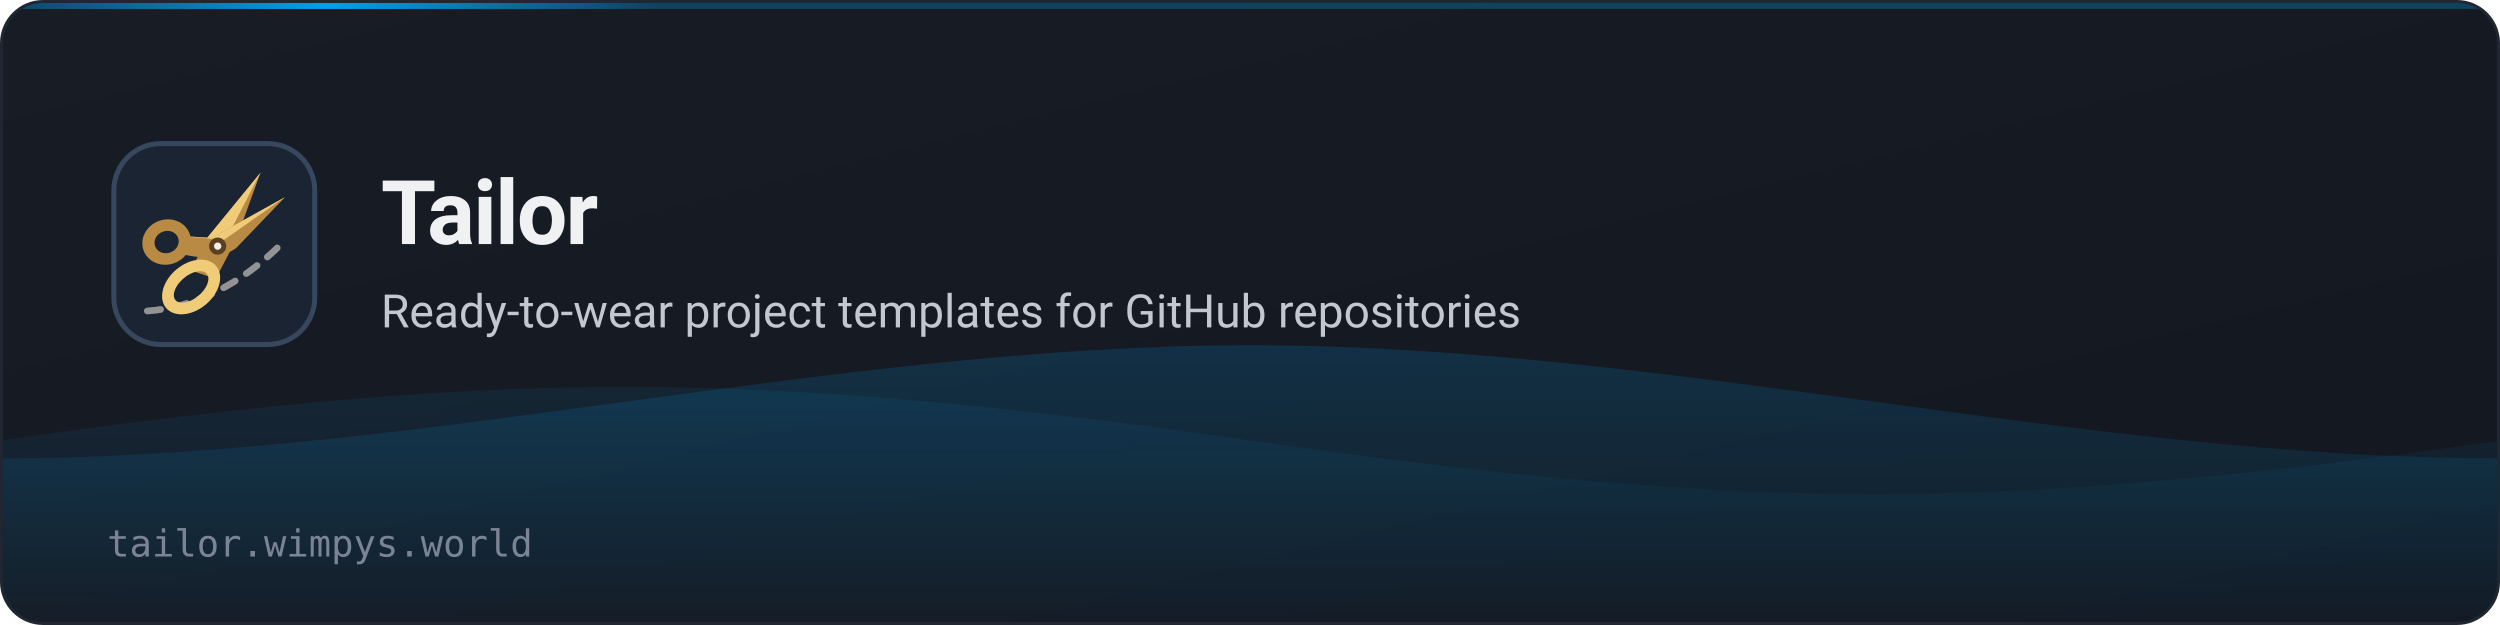
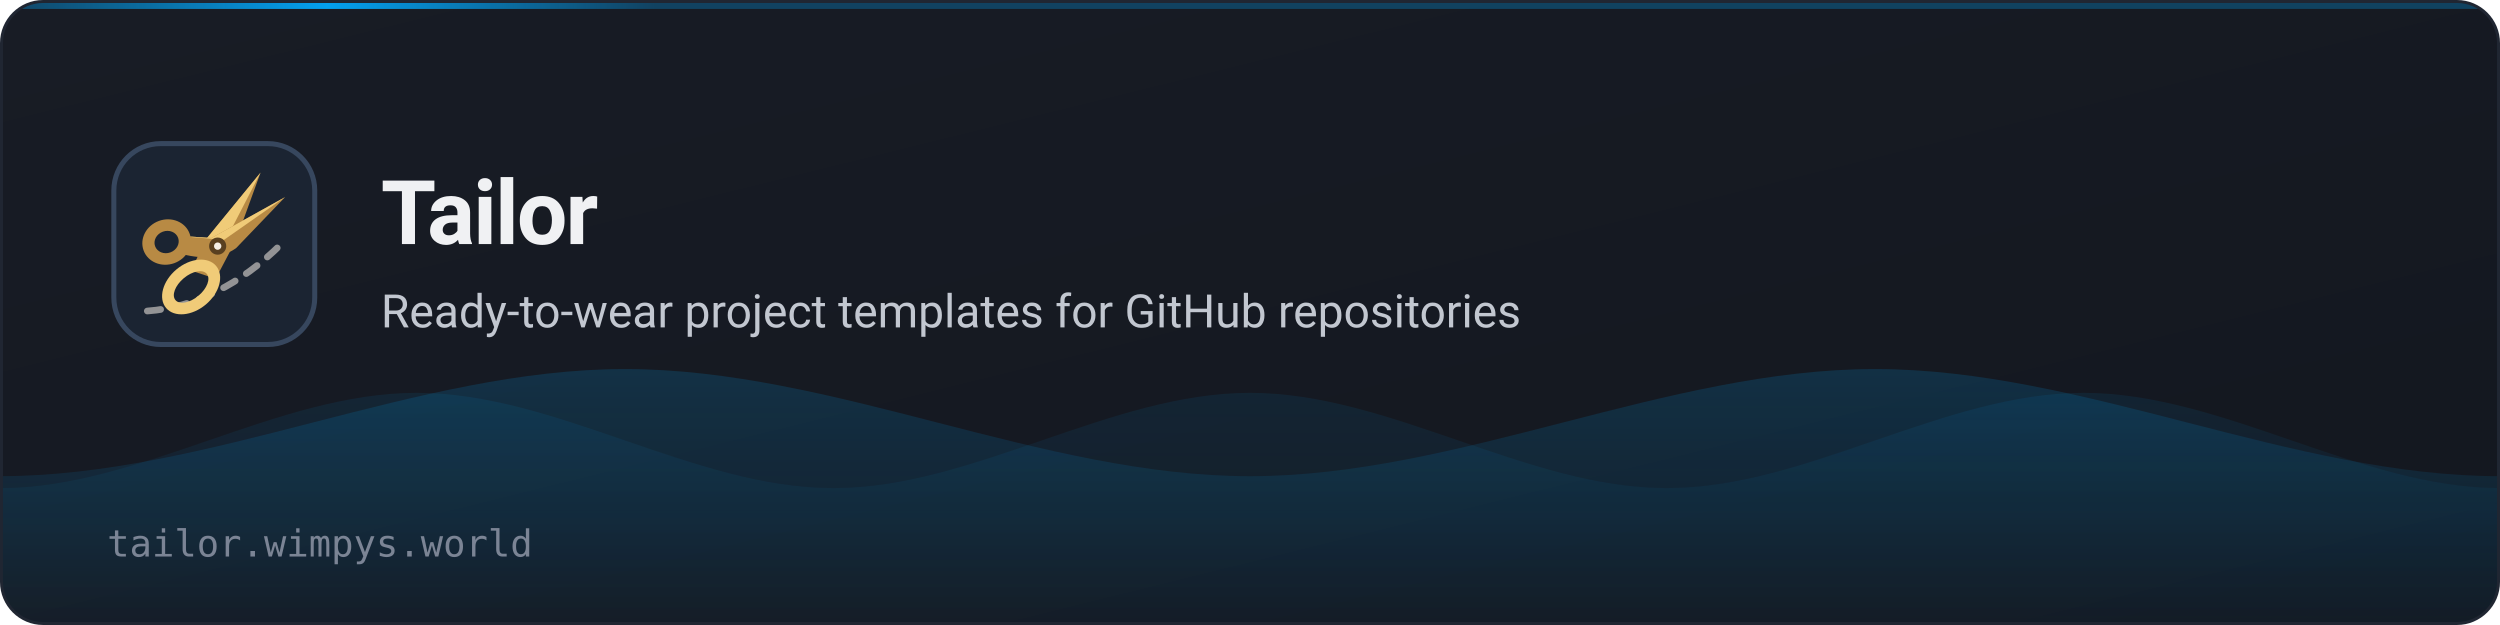
<svg xmlns="http://www.w3.org/2000/svg" width="840" height="210" viewBox="0 0 840 210" role="img" aria-label="Tailor">
  <defs>
    <clipPath id="hero-clip">
      <rect x="0.5" y="0.5" width="839" height="209" rx="14" />
    </clipPath>
    <linearGradient id="hero-bg" x1="0" y1="0" x2="1" y2="1">
      <stop offset="0%" stop-color="#181c25" />
      <stop offset="100%" stop-color="#13171f" />
    </linearGradient>
    <linearGradient id="hero-aurora" x1="0" y1="0" x2="0" y2="1">
      <stop offset="0%" stop-color="#01aaff" stop-opacity="0.16" />
      <stop offset="100%" stop-color="#01aaff" stop-opacity="0" />
    </linearGradient>
    <linearGradient id="hero-aurora-soft" x1="0" y1="0" x2="0" y2="1">
      <stop offset="0%" stop-color="#01aaff" stop-opacity="0.08" />
      <stop offset="100%" stop-color="#01aaff" stop-opacity="0" />
    </linearGradient>
    <linearGradient id="hero-glint" x1="0" y1="0" x2="1" y2="0">
      <stop offset="0%" stop-color="#01aaff" stop-opacity="0" />
      <stop offset="50%" stop-color="#01aaff" stop-opacity="0.9" />
      <stop offset="100%" stop-color="#01aaff" stop-opacity="0" />
    </linearGradient>
  </defs>
-   <style>.h-title{font-family:'Work Sans', -apple-system, BlinkMacSystemFont, 'Segoe UI', Roboto, sans-serif;font-size:30px;font-weight:700;fill:#f0f1f3;letter-spacing:-0.02em}.h-tag{font-family:'Work Sans', -apple-system, BlinkMacSystemFont, 'Segoe UI', Roboto, sans-serif;font-size:15.5px;font-weight:400;fill:#c2c7d0}.h-foot{font-family:'Fira Code', ui-monospace, SFMono-Regular, Menlo, monospace;font-size:12.5px;font-weight:500;fill:#7b8495}@keyframes wave-flow{from{transform:translateX(0)}to{transform:translateX(-840px)}}@keyframes hero-glint-move{0%{transform:translateX(-260px);opacity:0}2%{opacity:1}12%{opacity:1}14%,100%{transform:translateX(900px);opacity:0}}.wave-a{animation:wave-flow 18s linear infinite}.wave-b{animation:wave-flow 28s linear infinite}.glint{animation:hero-glint-move 19.3s ease-in-out -15.3s infinite}@media (prefers-reduced-motion: reduce) { * { animation: none !important; } }</style>
+   <style>.h-title{font-family:'Work Sans', -apple-system, BlinkMacSystemFont, 'Segoe UI', Roboto, sans-serif;font-size:30px;font-weight:700;fill:#f0f1f3;letter-spacing:-0.02em}.h-tag{font-family:'Work Sans', -apple-system, BlinkMacSystemFont, 'Segoe UI', Roboto, sans-serif;font-size:15.5px;font-weight:400;fill:#c2c7d0}.h-foot{font-family:'Fira Code', ui-monospace, SFMono-Regular, Menlo, monospace;font-size:12.5px;font-weight:500;fill:#7b8495}@keyframes wave-flow-left{from{transform:translateX(0)}to{transform:translateX(-840px)}}@keyframes wave-flow-right{from{transform:translateX(-840px)}to{transform:translateX(0)}}@keyframes wave-bob-a{from{transform:translateY(-4px)}to{transform:translateY(4px)}}@keyframes wave-bob-b{from{transform:translateY(5px)}to{transform:translateY(-5px)}}@keyframes hero-glint-move{0%{transform:translateX(-260px);opacity:0}2%{opacity:1}12%{opacity:1}14%,100%{transform:translateX(900px);opacity:0}}.wave-a{animation:wave-flow-left 19s linear infinite}.wave-b{animation:wave-flow-right 29s linear infinite}.wave-bob-a{animation:wave-bob-a 7.3s ease-in-out infinite alternate}.wave-bob-b{animation:wave-bob-b 11.1s ease-in-out infinite alternate}.glint{animation:hero-glint-move 19.3s ease-in-out -15.3s infinite}@media (prefers-reduced-motion: reduce) { * { animation: none !important; } }</style>
  <g clip-path="url(#hero-clip)">
    <rect x="0" y="0" width="840" height="210" fill="url(#hero-bg)" />
-     <path class="wave-b" d="M 0 148 C 70 138 140 130 210 130 C 280 130 350 138 420 148 C 490 158 560 166 630 166 C 700 166 770 158 840 148 C 910 138 980 130 1050 130 C 1120 130 1190 138 1260 148 C 1330 158 1400 166 1470 166 C 1540 166 1610 158 1680 148 L 1680 220 L 0 220 Z" fill="url(#hero-aurora-soft)" />
-     <path class="wave-a" d="M 0 154 C 140 154 280 116 420 116 C 560 116 700 154 840 154 C 980 154 1120 116 1260 116 C 1400 116 1540 154 1680 154 L 1680 220 L 0 220 Z" fill="url(#hero-aurora)" />
+     <g class="wave-bob-b">
+       <path class="wave-b" d="M 0 164 C 47 164 93 132 140 132 C 187 132 233 164 280 164 C 327 164 373 132 420 132 C 467 132 513 164 560 164 C 607 164 653 132 700 132 C 747 132 793 164 840 164 C 887 164 933 132 980 132 C 1027 132 1073 164 1120 164 C 1167 164 1213 132 1260 132 C 1307 132 1353 164 1400 164 C 1447 164 1493 132 1540 132 C 1587 132 1633 164 1680 164 L 1680 220 L 0 220 Z" fill="url(#hero-aurora-soft)" />
+     </g>
+     <g class="wave-bob-a">
+       <path class="wave-a" d="M 0 160 C 70 160 140 124 210 124 C 280 124 350 160 420 160 C 490 160 560 124 630 124 C 700 124 770 160 840 160 C 910 160 980 124 1050 124 C 1120 124 1190 160 1260 160 C 1330 160 1400 124 1470 124 C 1540 124 1610 160 1680 160 L 1680 220 L 0 220 Z" fill="url(#hero-aurora)" />
+     </g>
    <rect x="0" y="0" width="840" height="3" fill="#01aaff" opacity="0.28" />
    <rect class="glint" x="0" y="0" width="220" height="3" fill="url(#hero-glint)" />
    <g transform="translate(36, 46)">
      <svg width="72" height="72" viewBox="0 0 64 64" preserveAspectRatio="xMidYMid meet" role="img" aria-labelledby="ic09fcf9d-tailor-title">
        <rect x="2" y="2" width="60" height="60" rx="14" fill="#1B2432" stroke="#37475E" stroke-width="1.5" />
        <path id="ic09fcf9d-stitch-line" d="M12 52c14-1 28-8 40-20" fill="none" stroke="#F5EFE6" stroke-opacity=".55" stroke-width="2" stroke-dasharray="4 4" stroke-linecap="round" />
        <g id="ic09fcf9d-shears" transform="translate(8 7) scale(1.22)">
          <path d="M14 27 17.5 19.5 31 3 25 19.5 20 29Z" fill="#B88A44" />
          <path d="M17.5 19.5 31 3 23 18.5Z" fill="#F0CB78" />
          <path d="M11 18.5 19 19 37 9 25 21.5Q20 25 12 23Z" fill="#B88A44" />
          <path d="M11 18.5 19 19 37 9 22 19.5Z" fill="#F0CB78" />
          <path fill="#B88A44" fill-rule="evenodd" d="M14 20a6 5.5 0 1 0-12 0 6 5.5 0 1 0 12 0Zm-3 0a3 2.7 0 1 1-6 0 3 2.7 0 1 1 6 0Z" transform="rotate(-20 8 20)" />
          <path fill="#F0CB78" fill-rule="evenodd" d="M22 31a8 5.6 0 1 0-16 0 8 5.6 0 1 0 16 0Zm-3 0a5 2.8 0 1 1-10 0 5 2.8 0 1 1 10 0Z" transform="rotate(-40 14 31)" />
          <circle cx="20.5" cy="21" r="2.1" fill="#594020" />
          <circle cx="20.5" cy="21" r=".9" fill="#F5EFE6" />
        </g>
      </svg>
    </g>
    <text x="128" y="82" class="h-title">Tailor</text>
    <text x="128" y="110" class="h-tag">Ready-to-wear project templates for GitHub repositories</text>
    <text x="36" y="187" class="h-foot">tailor.wimpys.world</text>
  </g>
  <rect x="0.5" y="0.5" width="839" height="209" rx="14" fill="none" stroke="#202632" stroke-width="1" />
</svg>
